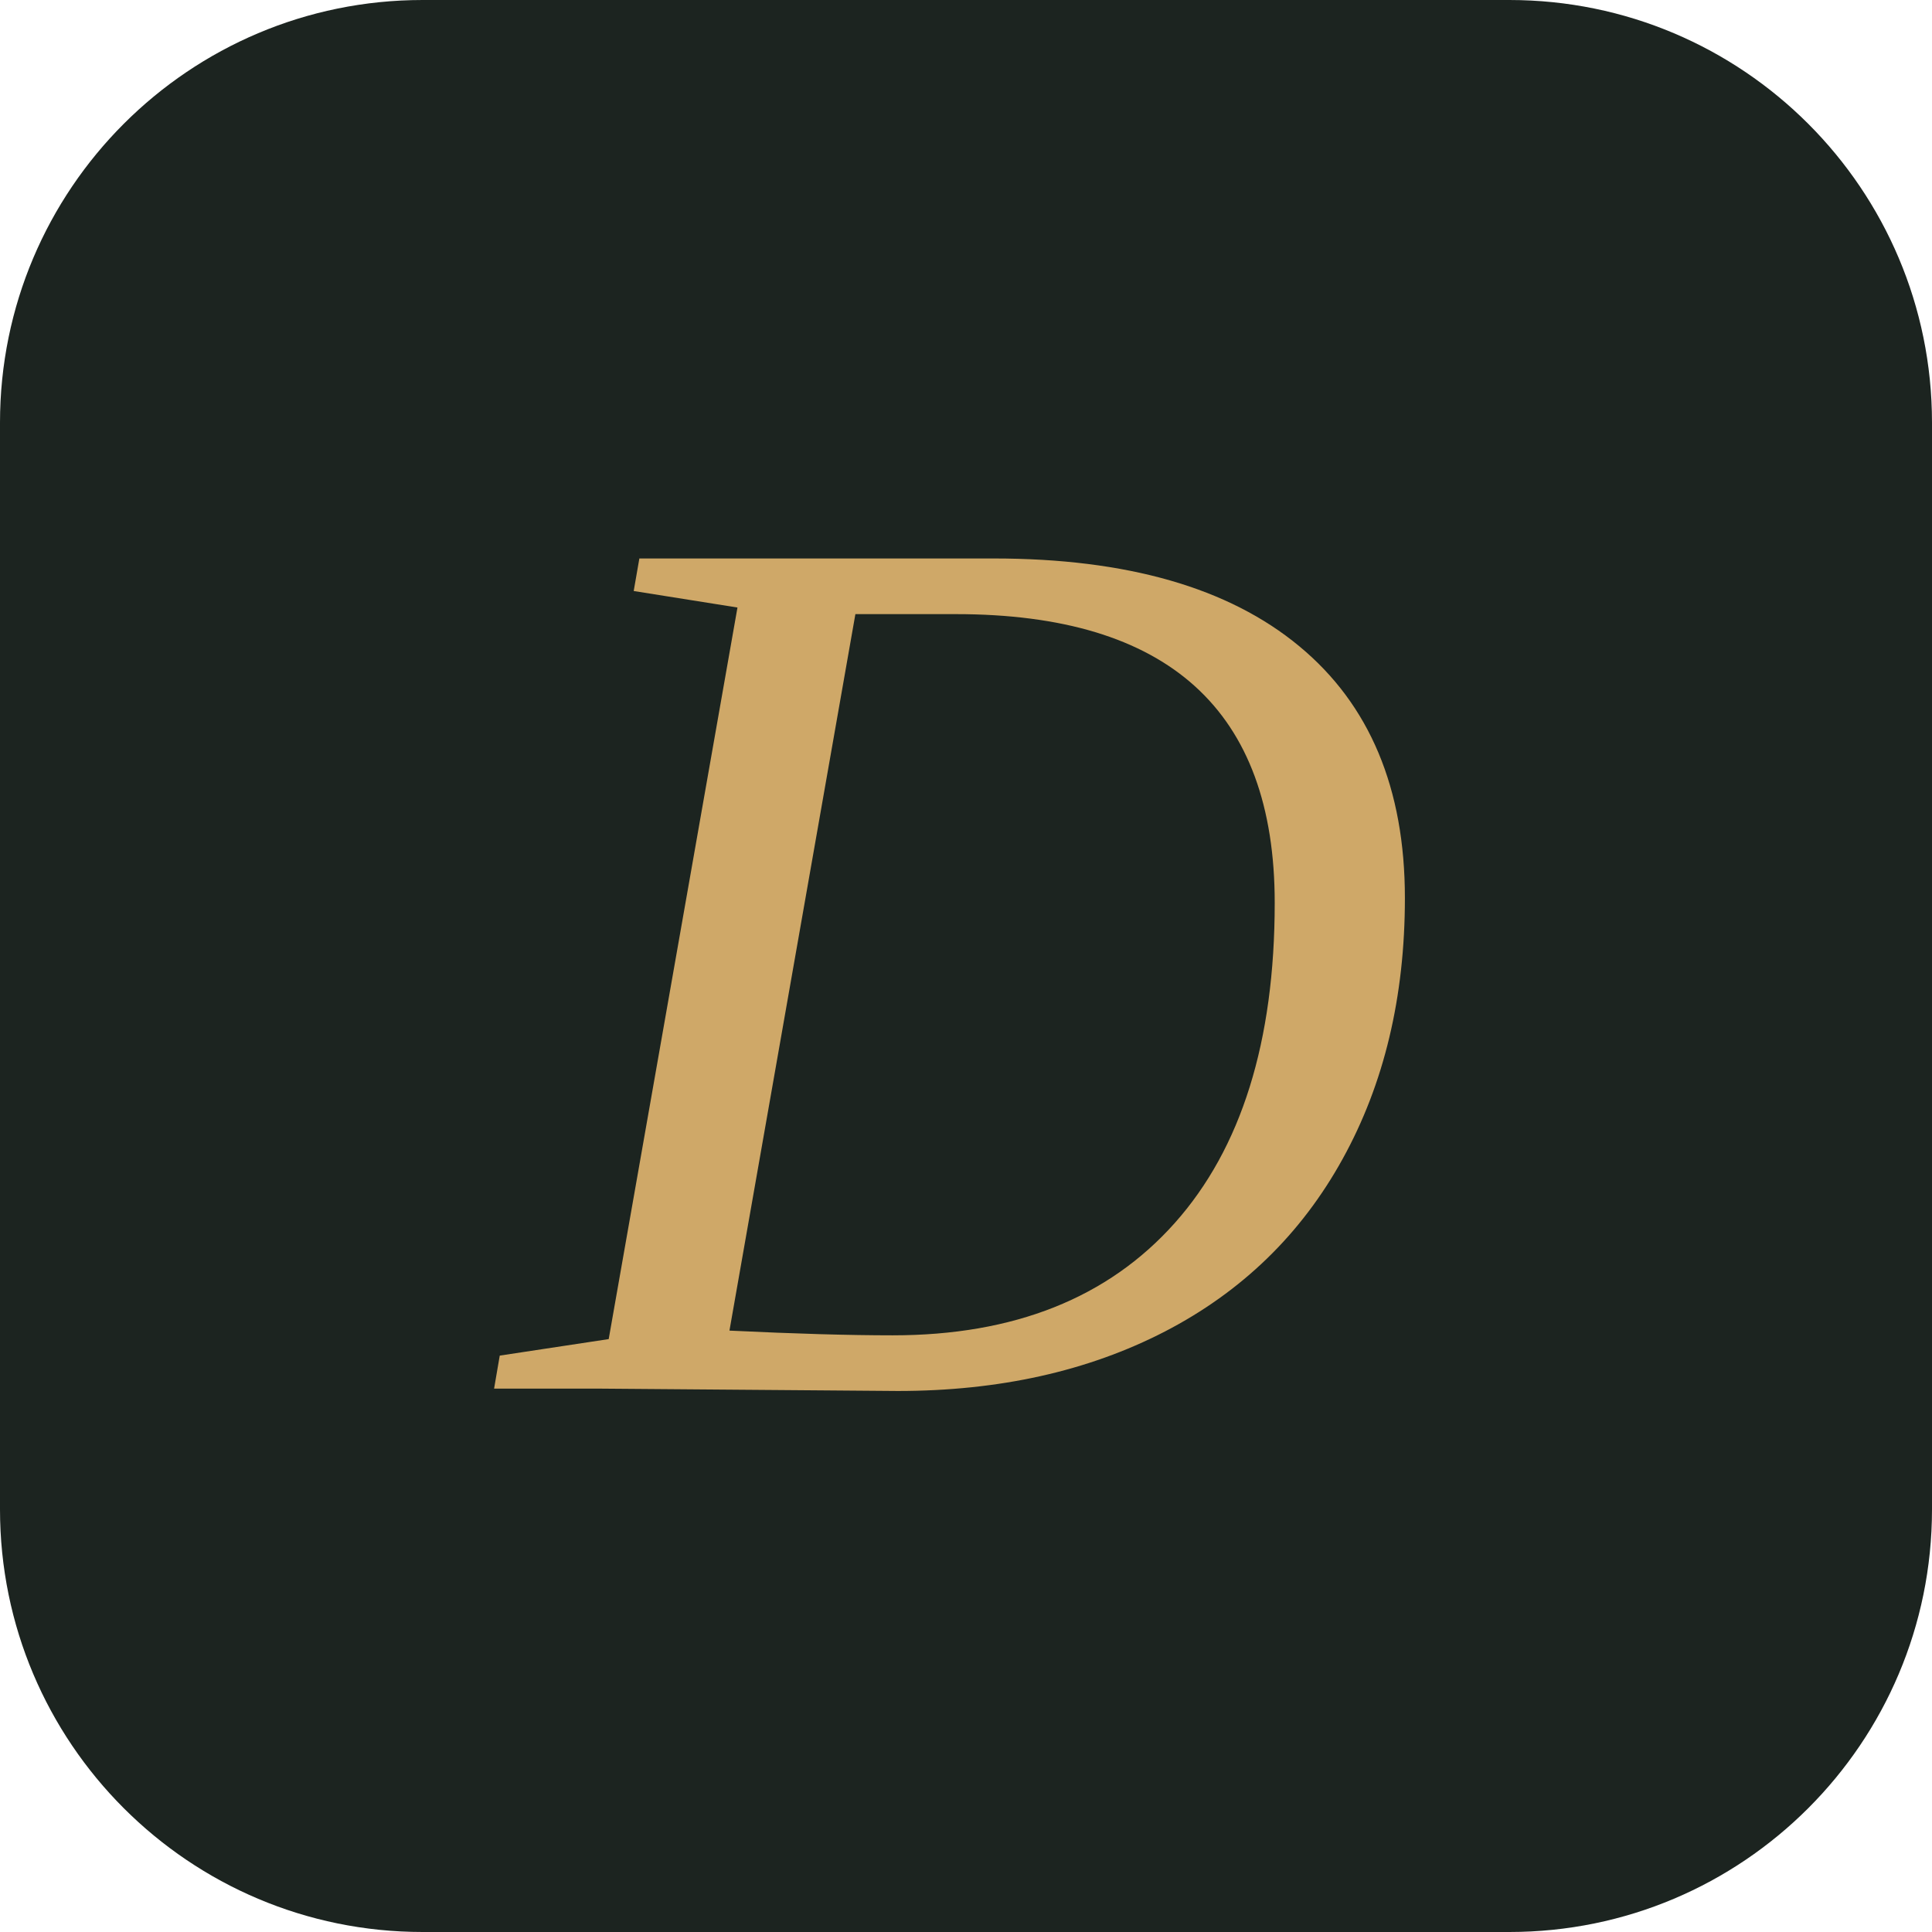
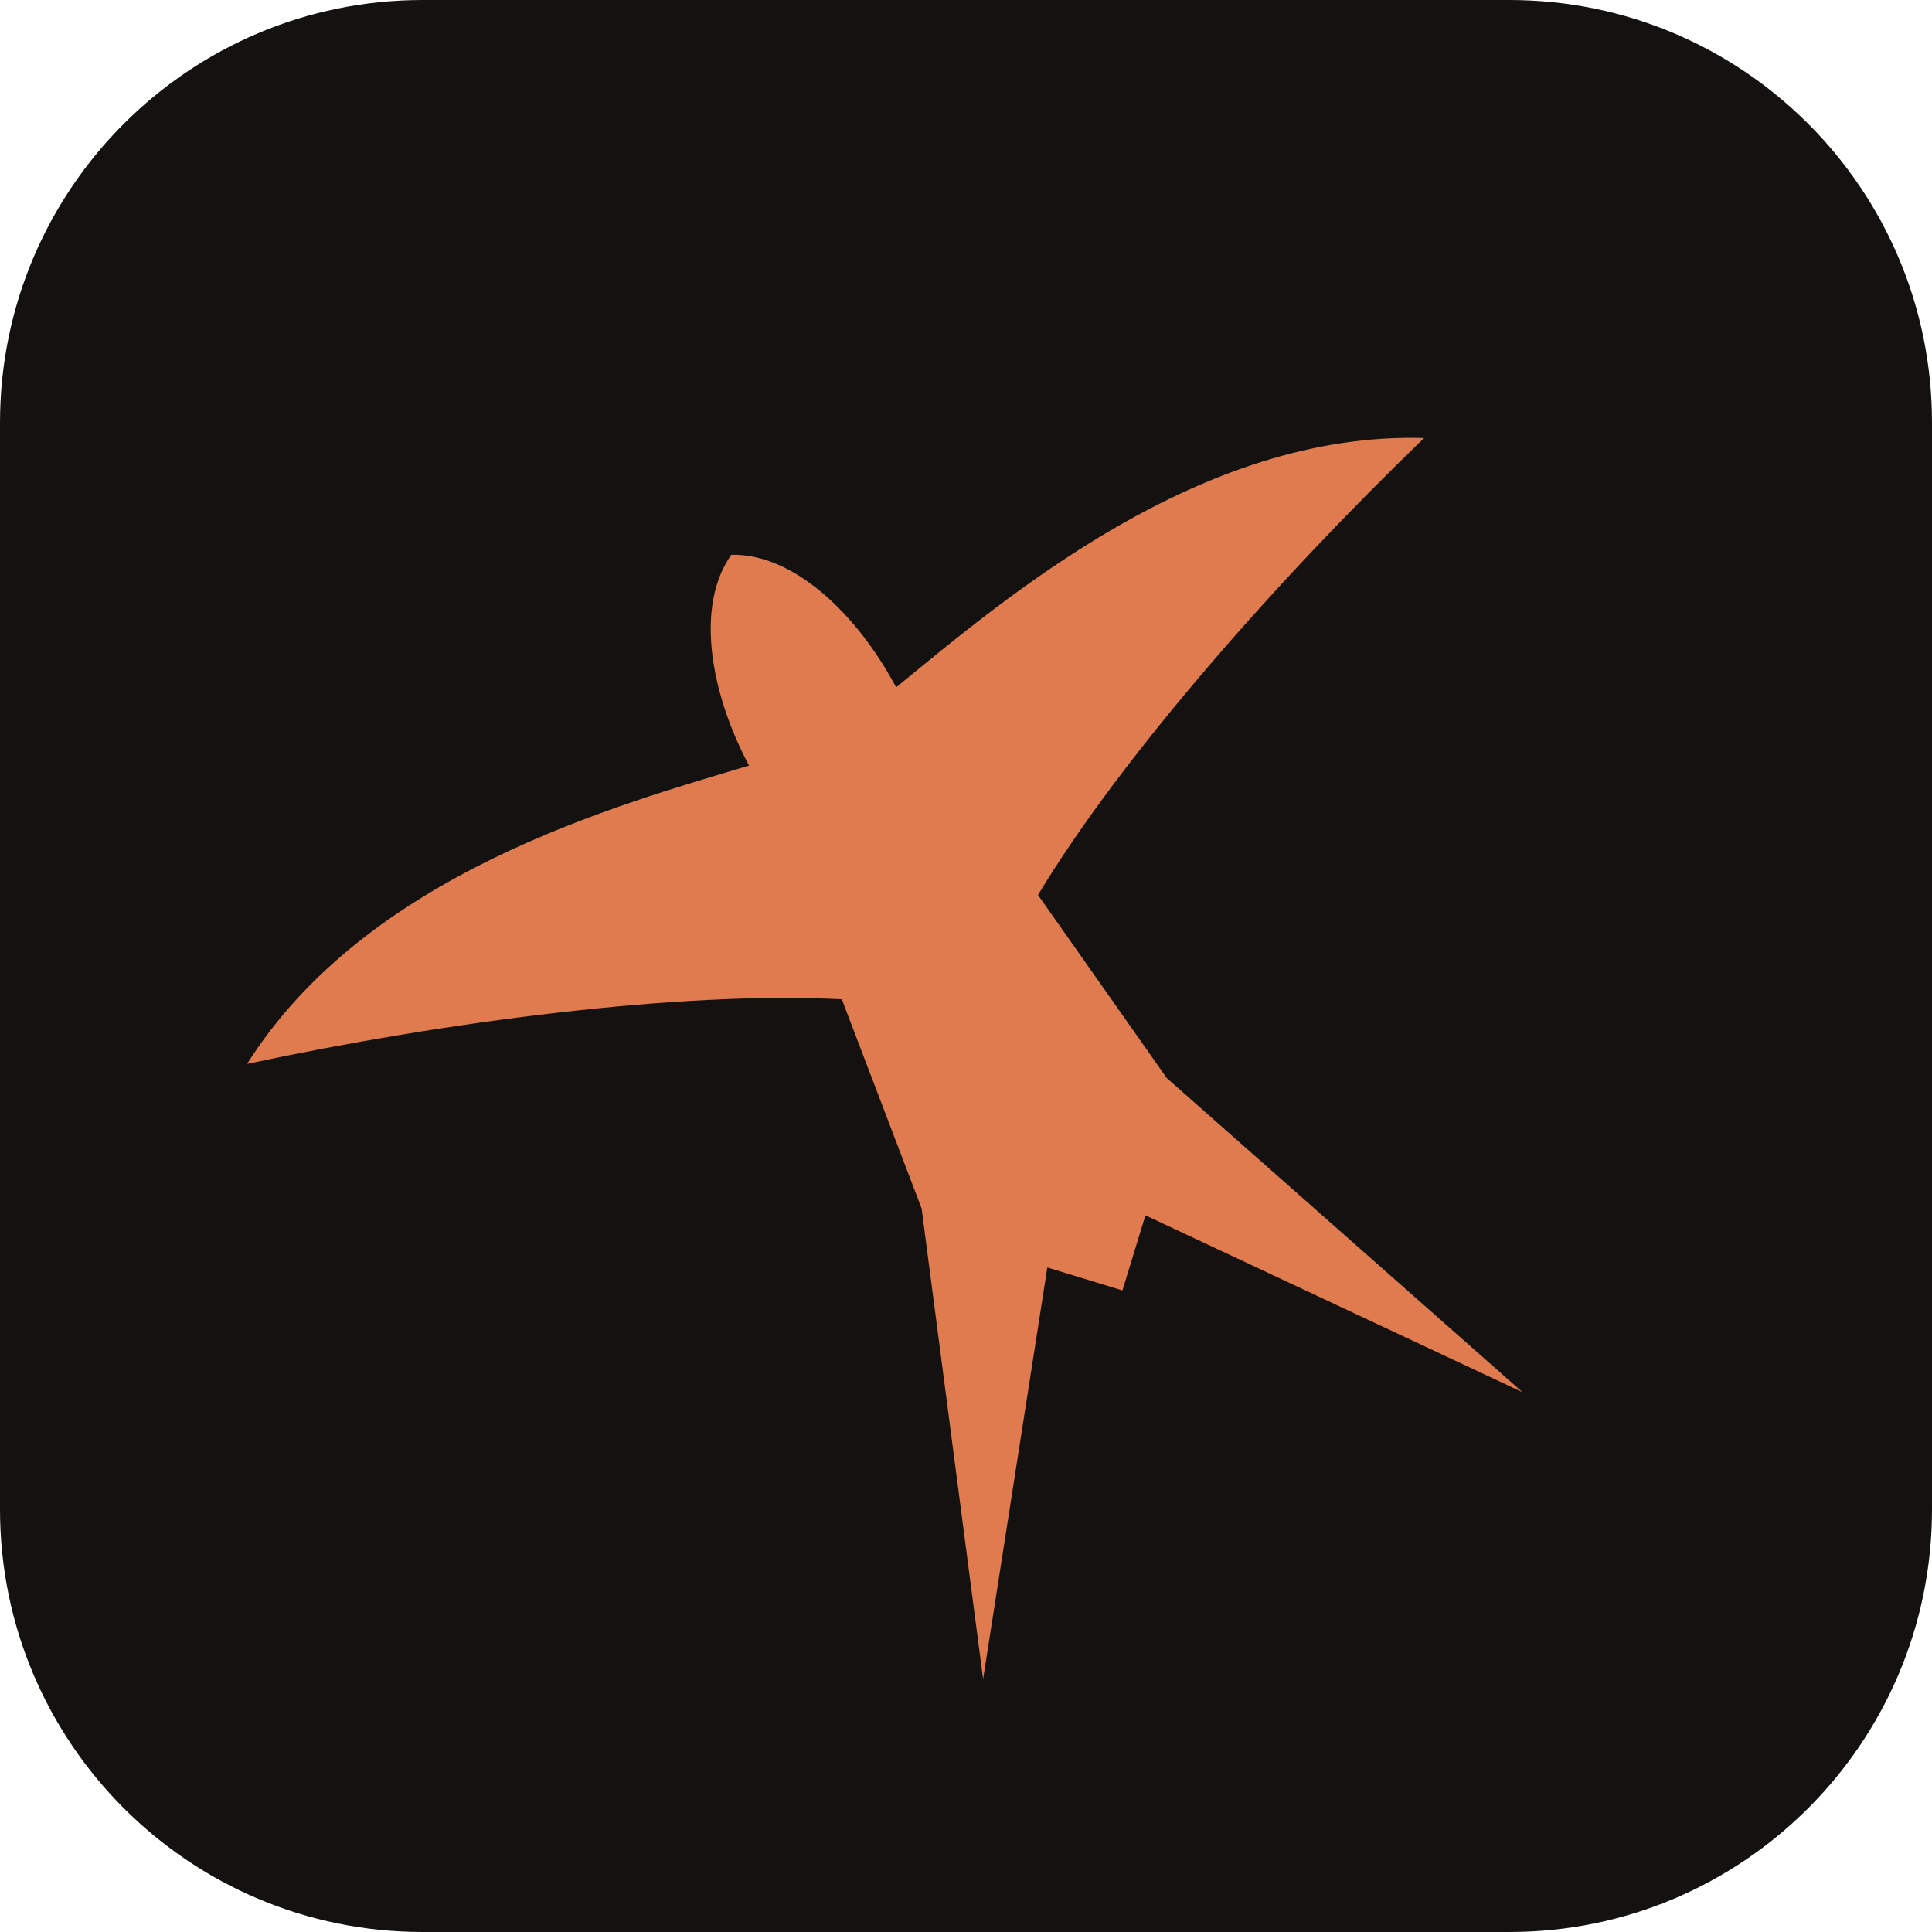
<svg xmlns="http://www.w3.org/2000/svg" viewBox="0 0 64 64">
-   <rect width="64" height="64" rx="14" fill="#1c2420" />
-   <text x="32" y="46" text-anchor="middle" font-family="Didot, 'Bodoni 72', 'Times New Roman', serif" font-style="italic" font-size="42" fill="#cfa868">D</text>
+   <rect width="64" height="64" rx="14" fill="#141210" />
+   <g transform="translate(32 33) rotate(-28) translate(-23 -23) scale(.46)">
+     <path d="M50 14 C54 16 56 22 56 28 C66 26 84 22 98 30 C84 34 68 40 58 46 L60 62 L72 94 L54 70 L50 74 L46 70 L28 94 L40 62 L42 46 C32 40 16 34 2 30 C16 22 34 26 44 28 C44 22 46 16 50 14 Z" fill="#e07a4f" />
+   </g>
</svg>
